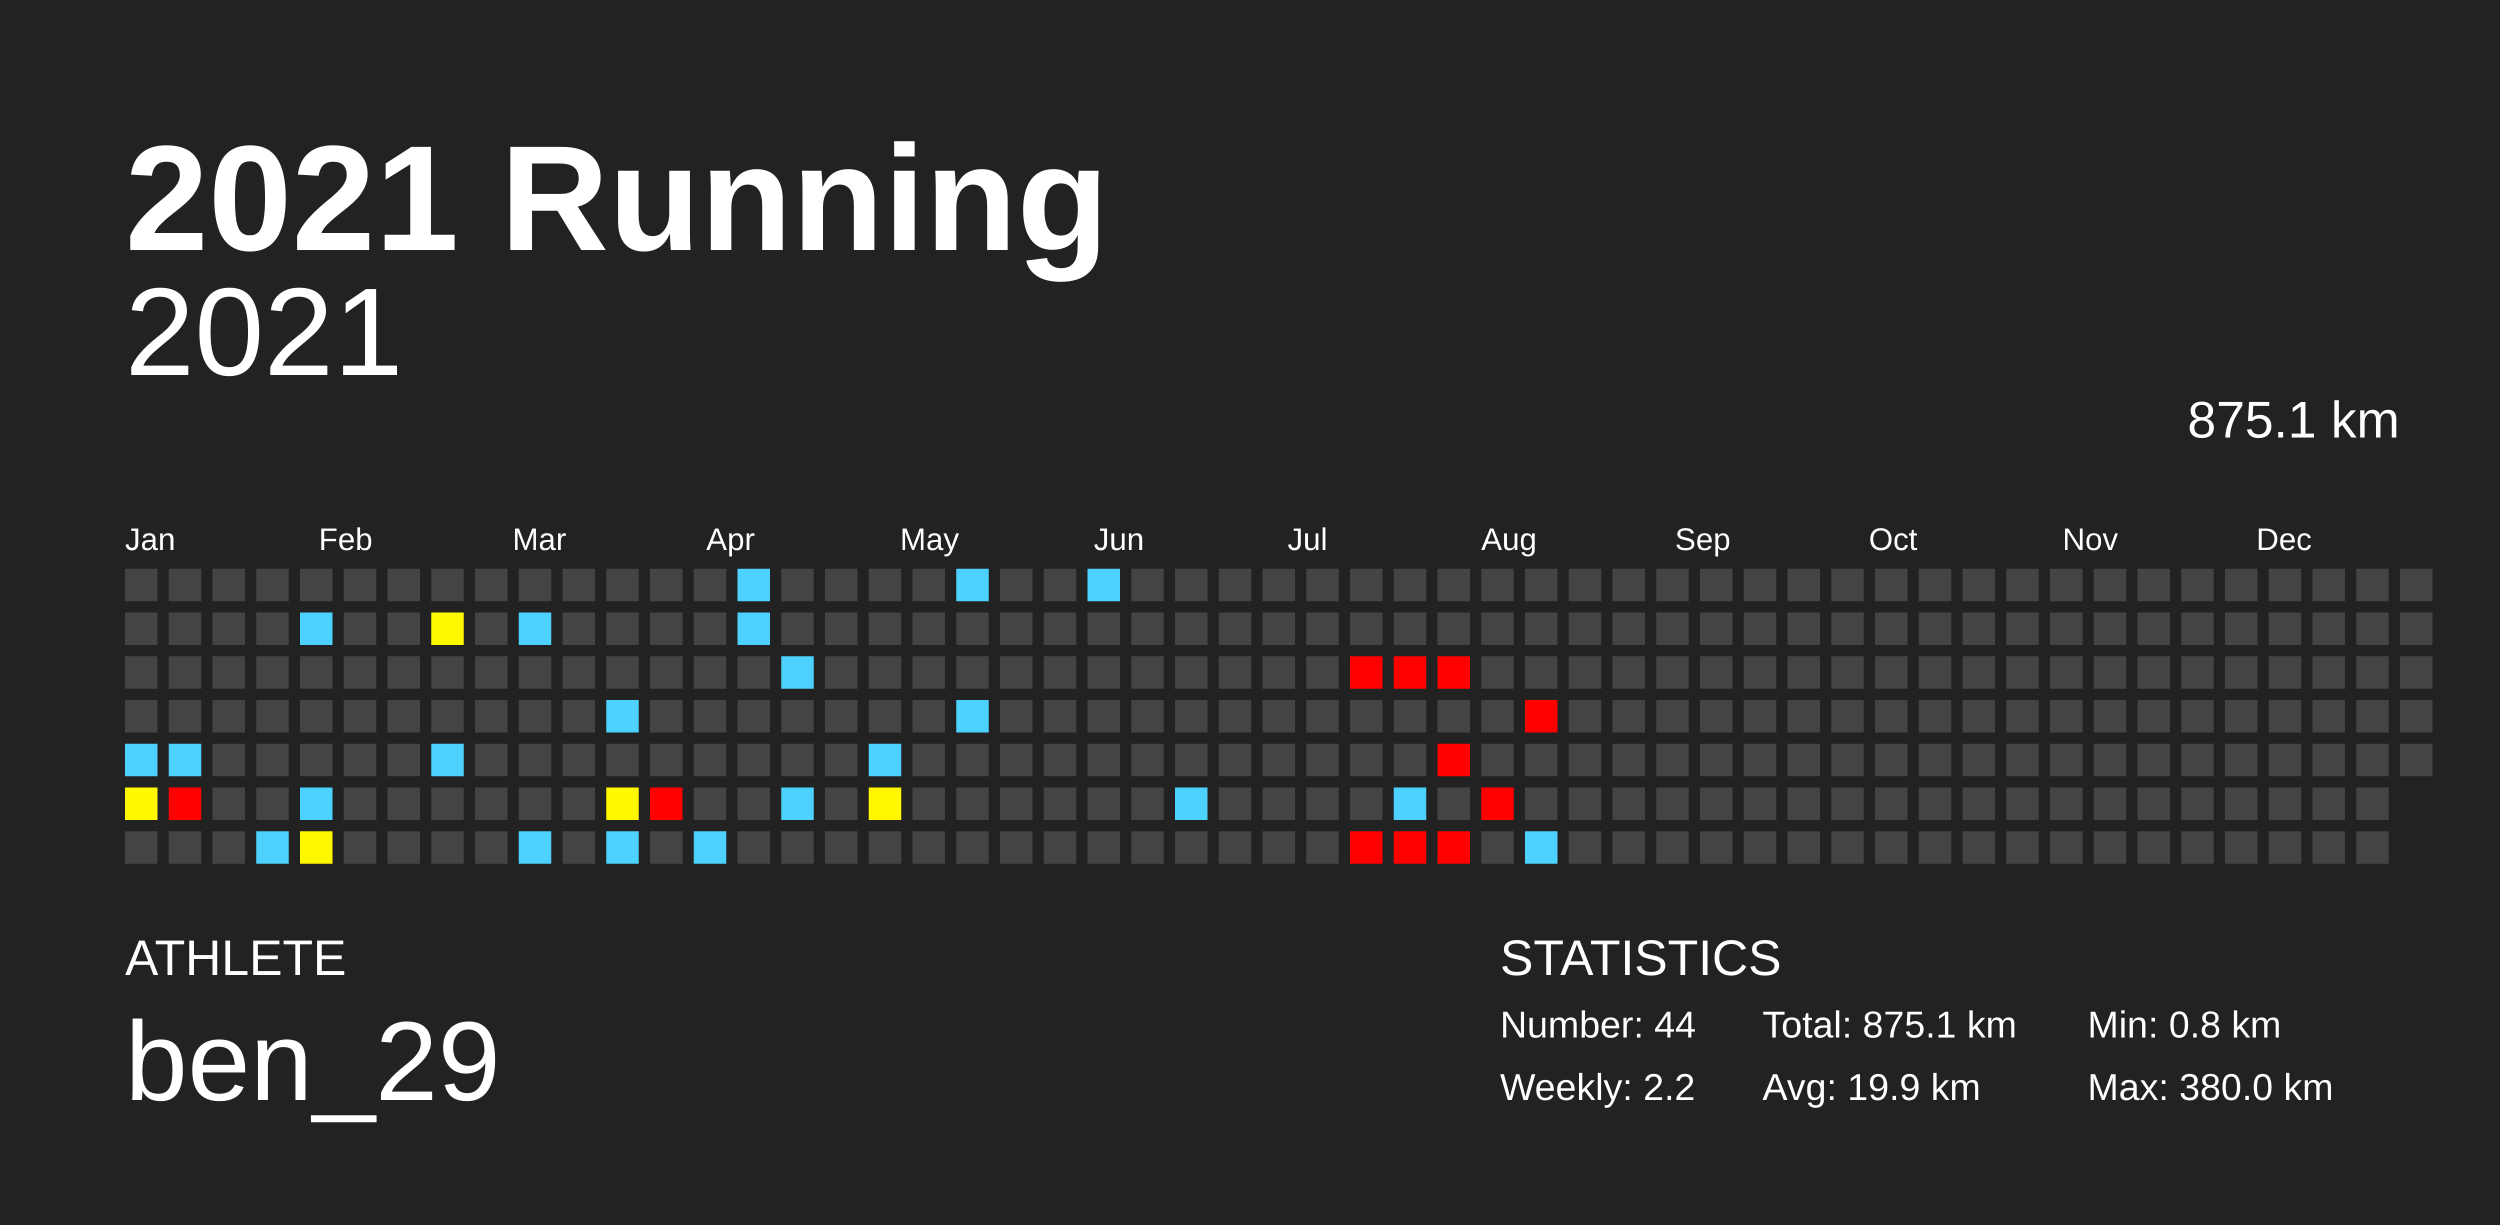
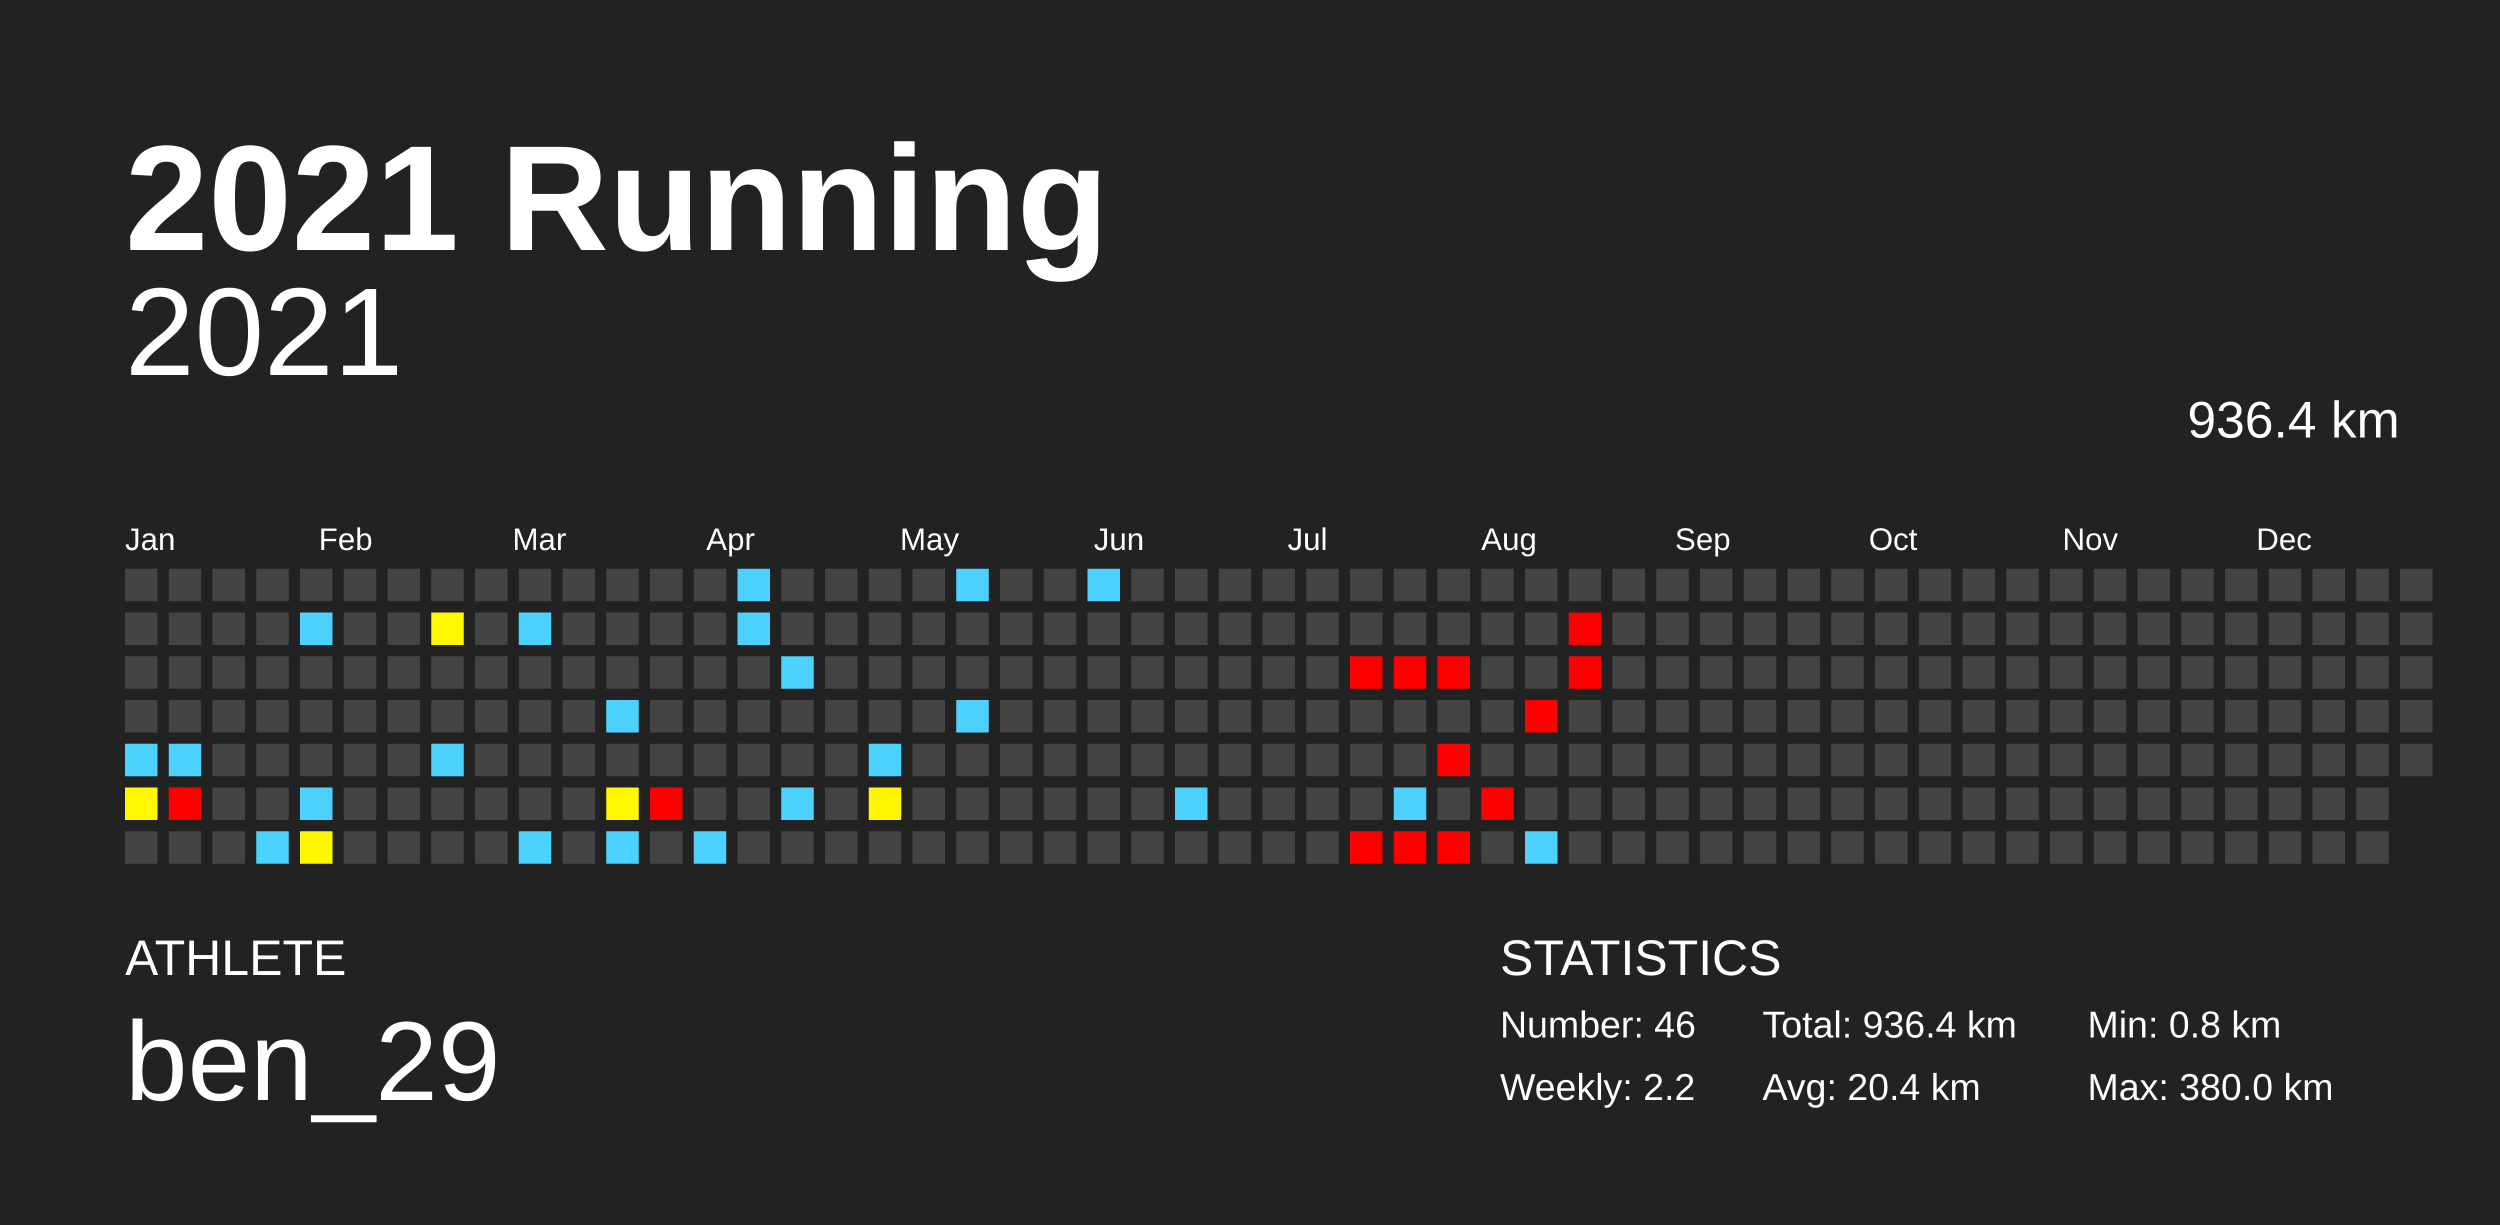
<svg xmlns="http://www.w3.org/2000/svg" baseProfile="full" height="98mm" version="1.1" viewBox="0,0,200,98" width="200mm">
  <defs />
  <rect fill="#222222" height="98" width="200" x="0" y="0" />
  <text fill="#FFFFFF" style="font-size:12px; font-family:Arial; font-weight:bold;" x="10" y="20">2021 Running</text>
  <text fill="#FFFFFF" style="font-size:4px; font-family:Arial" x="10" y="78">ATHLETE</text>
  <text fill="#FFFFFF" style="font-size:9px; font-family:Arial" x="10" y="88">ben_29</text>
  <text fill="#FFFFFF" style="font-size:4px; font-family:Arial" x="120" y="78">STATISTICS</text>
-   <text fill="#FFFFFF" style="font-size:3px; font-family:Arial" x="120" y="83">Number: 44</text>
+   <text fill="#FFFFFF" style="font-size:3px; font-family:Arial" x="120" y="83">Number: 46</text>
  <text fill="#FFFFFF" style="font-size:3px; font-family:Arial" x="120" y="88">Weekly: 2.2</text>
-   <text fill="#FFFFFF" style="font-size:3px; font-family:Arial" x="141" y="83">Total: 875.1 km</text>
-   <text fill="#FFFFFF" style="font-size:3px; font-family:Arial" x="141" y="88">Avg: 19.9 km</text>
+   <text fill="#FFFFFF" style="font-size:3px; font-family:Arial" x="141" y="83">Total: 936.4 km</text>
+   <text fill="#FFFFFF" style="font-size:3px; font-family:Arial" x="141" y="88">Avg: 20.4 km</text>
  <text fill="#FFFFFF" style="font-size:3px; font-family:Arial" x="167" y="83">Min: 0.8 km</text>
  <text fill="#FFFFFF" style="font-size:3px; font-family:Arial" x="167" y="88">Max: 380.0 km</text>
  <text alignment-baseline="hanging" fill="#FFFFFF" style="font-size:10.0px; font-family:Arial;" x="10" y="30">2021</text>
-   <text alignment-baseline="hanging" fill="#FFFFFF" style="font-size:4.125px; font-family:Arial;" x="175" y="35">875.1 km</text>
+   <text alignment-baseline="hanging" fill="#FFFFFF" style="font-size:4.125px; font-family:Arial;" x="175" y="35">936.4 km</text>
  <text fill="#FFFFFF" style="font-size:2.5px; font-family:Arial" x="10.0" y="44">Jan</text>
  <text fill="#FFFFFF" style="font-size:2.5px; font-family:Arial" x="25.5" y="44">Feb</text>
  <text fill="#FFFFFF" style="font-size:2.5px; font-family:Arial" x="41.0" y="44">Mar</text>
  <text fill="#FFFFFF" style="font-size:2.5px; font-family:Arial" x="56.5" y="44">Apr</text>
  <text fill="#FFFFFF" style="font-size:2.5px; font-family:Arial" x="72.0" y="44">May</text>
  <text fill="#FFFFFF" style="font-size:2.5px; font-family:Arial" x="87.5" y="44">Jun</text>
  <text fill="#FFFFFF" style="font-size:2.5px; font-family:Arial" x="103.0" y="44">Jul</text>
  <text fill="#FFFFFF" style="font-size:2.5px; font-family:Arial" x="118.5" y="44">Aug</text>
  <text fill="#FFFFFF" style="font-size:2.5px; font-family:Arial" x="134.0" y="44">Sep</text>
  <text fill="#FFFFFF" style="font-size:2.5px; font-family:Arial" x="149.5" y="44">Oct</text>
  <text fill="#FFFFFF" style="font-size:2.5px; font-family:Arial" x="165.0" y="44">Nov</text>
  <text fill="#FFFFFF" style="font-size:2.5px; font-family:Arial" x="180.5" y="44">Dec</text>
  <rect fill="#444444" height="2.6" width="2.6" x="10.0" y="45.5" />
  <rect fill="#444444" height="2.6" width="2.6" x="10.0" y="49.0" />
  <rect fill="#444444" height="2.6" width="2.6" x="10.0" y="52.5" />
  <rect fill="#444444" height="2.6" width="2.6" x="10.0" y="56.0" />
  <rect fill="#4dd2ff" height="2.6" width="2.6" x="10.0" y="59.5" />
  <rect fill="#fff800" height="2.6" width="2.6" x="10.0" y="63.0" />
  <rect fill="#444444" height="2.6" width="2.6" x="10.0" y="66.5" />
  <rect fill="#444444" height="2.6" width="2.6" x="13.5" y="45.5" />
  <rect fill="#444444" height="2.6" width="2.6" x="13.5" y="49.0" />
  <rect fill="#444444" height="2.6" width="2.6" x="13.5" y="52.5" />
  <rect fill="#444444" height="2.6" width="2.6" x="13.5" y="56.0" />
  <rect fill="#4dd2ff" height="2.6" width="2.6" x="13.5" y="59.5" />
  <rect fill="red" height="2.6" width="2.6" x="13.5" y="63.0" />
  <rect fill="#444444" height="2.6" width="2.6" x="13.5" y="66.5" />
  <rect fill="#444444" height="2.6" width="2.6" x="17.0" y="45.5" />
  <rect fill="#444444" height="2.6" width="2.6" x="17.0" y="49.0" />
  <rect fill="#444444" height="2.6" width="2.6" x="17.0" y="52.5" />
  <rect fill="#444444" height="2.6" width="2.6" x="17.0" y="56.0" />
  <rect fill="#444444" height="2.6" width="2.6" x="17.0" y="59.5" />
  <rect fill="#444444" height="2.6" width="2.6" x="17.0" y="63.0" />
  <rect fill="#444444" height="2.6" width="2.6" x="17.0" y="66.5" />
  <rect fill="#444444" height="2.6" width="2.6" x="20.5" y="45.5" />
  <rect fill="#444444" height="2.6" width="2.6" x="20.5" y="49.0" />
  <rect fill="#444444" height="2.6" width="2.6" x="20.5" y="52.5" />
  <rect fill="#444444" height="2.6" width="2.6" x="20.5" y="56.0" />
  <rect fill="#444444" height="2.6" width="2.6" x="20.5" y="59.5" />
  <rect fill="#444444" height="2.6" width="2.6" x="20.5" y="63.0" />
  <rect fill="#4dd2ff" height="2.6" width="2.6" x="20.5" y="66.5" />
  <rect fill="#444444" height="2.6" width="2.6" x="24.0" y="45.5" />
  <rect fill="#4dd2ff" height="2.6" width="2.6" x="24.0" y="49.0" />
  <rect fill="#444444" height="2.6" width="2.6" x="24.0" y="52.5" />
  <rect fill="#444444" height="2.6" width="2.6" x="24.0" y="56.0" />
  <rect fill="#444444" height="2.6" width="2.6" x="24.0" y="59.5" />
  <rect fill="#4dd2ff" height="2.6" width="2.6" x="24.0" y="63.0" />
  <rect fill="#fff700" height="2.6" width="2.6" x="24.0" y="66.5" />
  <rect fill="#444444" height="2.6" width="2.6" x="27.5" y="45.5" />
  <rect fill="#444444" height="2.6" width="2.6" x="27.5" y="49.0" />
  <rect fill="#444444" height="2.6" width="2.6" x="27.5" y="52.5" />
  <rect fill="#444444" height="2.6" width="2.6" x="27.5" y="56.0" />
  <rect fill="#444444" height="2.6" width="2.6" x="27.5" y="59.5" />
  <rect fill="#444444" height="2.6" width="2.6" x="27.5" y="63.0" />
  <rect fill="#444444" height="2.6" width="2.6" x="27.5" y="66.5" />
  <rect fill="#444444" height="2.6" width="2.6" x="31.0" y="45.5" />
  <rect fill="#444444" height="2.6" width="2.6" x="31.0" y="49.0" />
  <rect fill="#444444" height="2.6" width="2.6" x="31.0" y="52.5" />
  <rect fill="#444444" height="2.6" width="2.6" x="31.0" y="56.0" />
  <rect fill="#444444" height="2.6" width="2.6" x="31.0" y="59.5" />
  <rect fill="#444444" height="2.6" width="2.6" x="31.0" y="63.0" />
  <rect fill="#444444" height="2.6" width="2.6" x="31.0" y="66.5" />
  <rect fill="#444444" height="2.6" width="2.6" x="34.5" y="45.5" />
  <rect fill="#fff900" height="2.6" width="2.6" x="34.5" y="49.0" />
  <rect fill="#444444" height="2.6" width="2.6" x="34.5" y="52.5" />
  <rect fill="#444444" height="2.6" width="2.6" x="34.5" y="56.0" />
  <rect fill="#4dd2ff" height="2.6" width="2.6" x="34.5" y="59.5" />
  <rect fill="#444444" height="2.6" width="2.6" x="34.5" y="63.0" />
  <rect fill="#444444" height="2.6" width="2.6" x="34.5" y="66.5" />
  <rect fill="#444444" height="2.6" width="2.6" x="38.0" y="45.5" />
  <rect fill="#444444" height="2.6" width="2.6" x="38.0" y="49.0" />
  <rect fill="#444444" height="2.6" width="2.6" x="38.0" y="52.5" />
  <rect fill="#444444" height="2.6" width="2.6" x="38.0" y="56.0" />
  <rect fill="#444444" height="2.6" width="2.6" x="38.0" y="59.5" />
  <rect fill="#444444" height="2.6" width="2.6" x="38.0" y="63.0" />
  <rect fill="#444444" height="2.6" width="2.6" x="38.0" y="66.5" />
  <rect fill="#444444" height="2.6" width="2.6" x="41.5" y="45.5" />
  <rect fill="#4dd2ff" height="2.6" width="2.6" x="41.5" y="49.0" />
  <rect fill="#444444" height="2.6" width="2.6" x="41.5" y="52.5" />
  <rect fill="#444444" height="2.6" width="2.6" x="41.5" y="56.0" />
  <rect fill="#444444" height="2.6" width="2.6" x="41.5" y="59.5" />
  <rect fill="#444444" height="2.6" width="2.6" x="41.5" y="63.0" />
  <rect fill="#4dd2ff" height="2.6" width="2.6" x="41.5" y="66.5" />
  <rect fill="#444444" height="2.6" width="2.6" x="45.0" y="45.5" />
  <rect fill="#444444" height="2.6" width="2.6" x="45.0" y="49.0" />
  <rect fill="#444444" height="2.6" width="2.6" x="45.0" y="52.5" />
  <rect fill="#444444" height="2.6" width="2.6" x="45.0" y="56.0" />
  <rect fill="#444444" height="2.6" width="2.6" x="45.0" y="59.5" />
  <rect fill="#444444" height="2.6" width="2.6" x="45.0" y="63.0" />
  <rect fill="#444444" height="2.6" width="2.6" x="45.0" y="66.5" />
  <rect fill="#444444" height="2.6" width="2.6" x="48.5" y="45.5" />
  <rect fill="#444444" height="2.6" width="2.6" x="48.5" y="49.0" />
  <rect fill="#444444" height="2.6" width="2.6" x="48.5" y="52.5" />
  <rect fill="#4dd2ff" height="2.6" width="2.6" x="48.5" y="56.0" />
  <rect fill="#444444" height="2.6" width="2.6" x="48.5" y="59.5" />
  <rect fill="#fff800" height="2.6" width="2.6" x="48.5" y="63.0" />
  <rect fill="#4dd2ff" height="2.6" width="2.6" x="48.5" y="66.5" />
  <rect fill="#444444" height="2.6" width="2.6" x="52.0" y="45.5" />
  <rect fill="#444444" height="2.6" width="2.6" x="52.0" y="49.0" />
  <rect fill="#444444" height="2.6" width="2.6" x="52.0" y="52.5" />
  <rect fill="#444444" height="2.6" width="2.6" x="52.0" y="56.0" />
  <rect fill="#444444" height="2.6" width="2.6" x="52.0" y="59.5" />
  <rect fill="red" height="2.6" width="2.6" x="52.0" y="63.0" />
  <rect fill="#444444" height="2.6" width="2.6" x="52.0" y="66.5" />
  <rect fill="#444444" height="2.6" width="2.6" x="55.5" y="45.5" />
  <rect fill="#444444" height="2.6" width="2.6" x="55.5" y="49.0" />
  <rect fill="#444444" height="2.6" width="2.6" x="55.5" y="52.5" />
  <rect fill="#444444" height="2.6" width="2.6" x="55.5" y="56.0" />
  <rect fill="#444444" height="2.6" width="2.6" x="55.5" y="59.5" />
  <rect fill="#444444" height="2.6" width="2.6" x="55.5" y="63.0" />
  <rect fill="#4dd2ff" height="2.6" width="2.6" x="55.5" y="66.5" />
  <rect fill="#4dd2ff" height="2.6" width="2.6" x="59.0" y="45.5" />
  <rect fill="#4dd2ff" height="2.6" width="2.6" x="59.0" y="49.0" />
  <rect fill="#444444" height="2.6" width="2.6" x="59.0" y="52.5" />
  <rect fill="#444444" height="2.6" width="2.6" x="59.0" y="56.0" />
  <rect fill="#444444" height="2.6" width="2.6" x="59.0" y="59.5" />
  <rect fill="#444444" height="2.6" width="2.6" x="59.0" y="63.0" />
  <rect fill="#444444" height="2.6" width="2.6" x="59.0" y="66.5" />
  <rect fill="#444444" height="2.6" width="2.6" x="62.5" y="45.5" />
  <rect fill="#444444" height="2.6" width="2.6" x="62.5" y="49.0" />
  <rect fill="#4dd2ff" height="2.6" width="2.6" x="62.5" y="52.5" />
  <rect fill="#444444" height="2.6" width="2.6" x="62.5" y="56.0" />
  <rect fill="#444444" height="2.6" width="2.6" x="62.5" y="59.5" />
  <rect fill="#4dd2ff" height="2.6" width="2.6" x="62.5" y="63.0" />
  <rect fill="#444444" height="2.6" width="2.6" x="62.5" y="66.5" />
  <rect fill="#444444" height="2.6" width="2.6" x="66.0" y="45.5" />
  <rect fill="#444444" height="2.6" width="2.6" x="66.0" y="49.0" />
  <rect fill="#444444" height="2.6" width="2.6" x="66.0" y="52.5" />
  <rect fill="#444444" height="2.6" width="2.6" x="66.0" y="56.0" />
  <rect fill="#444444" height="2.6" width="2.6" x="66.0" y="59.5" />
  <rect fill="#444444" height="2.6" width="2.6" x="66.0" y="63.0" />
  <rect fill="#444444" height="2.6" width="2.6" x="66.0" y="66.5" />
  <rect fill="#444444" height="2.6" width="2.6" x="69.5" y="45.5" />
  <rect fill="#444444" height="2.6" width="2.6" x="69.5" y="49.0" />
  <rect fill="#444444" height="2.6" width="2.6" x="69.5" y="52.5" />
  <rect fill="#444444" height="2.6" width="2.6" x="69.5" y="56.0" />
  <rect fill="#4dd2ff" height="2.6" width="2.6" x="69.5" y="59.5" />
  <rect fill="#fff600" height="2.6" width="2.6" x="69.5" y="63.0" />
  <rect fill="#444444" height="2.6" width="2.6" x="69.5" y="66.5" />
  <rect fill="#444444" height="2.6" width="2.6" x="73.0" y="45.5" />
  <rect fill="#444444" height="2.6" width="2.6" x="73.0" y="49.0" />
  <rect fill="#444444" height="2.6" width="2.6" x="73.0" y="52.5" />
  <rect fill="#444444" height="2.6" width="2.6" x="73.0" y="56.0" />
  <rect fill="#444444" height="2.6" width="2.6" x="73.0" y="59.5" />
  <rect fill="#444444" height="2.6" width="2.6" x="73.0" y="63.0" />
  <rect fill="#444444" height="2.6" width="2.6" x="73.0" y="66.5" />
  <rect fill="#4dd2ff" height="2.6" width="2.6" x="76.5" y="45.5" />
  <rect fill="#444444" height="2.6" width="2.6" x="76.5" y="49.0" />
  <rect fill="#444444" height="2.6" width="2.6" x="76.5" y="52.5" />
  <rect fill="#4dd2ff" height="2.6" width="2.6" x="76.5" y="56.0" />
  <rect fill="#444444" height="2.6" width="2.6" x="76.5" y="59.5" />
  <rect fill="#444444" height="2.6" width="2.6" x="76.5" y="63.0" />
  <rect fill="#444444" height="2.6" width="2.6" x="76.5" y="66.5" />
  <rect fill="#444444" height="2.6" width="2.6" x="80.0" y="45.5" />
  <rect fill="#444444" height="2.6" width="2.6" x="80.0" y="49.0" />
  <rect fill="#444444" height="2.6" width="2.6" x="80.0" y="52.5" />
  <rect fill="#444444" height="2.6" width="2.6" x="80.0" y="56.0" />
  <rect fill="#444444" height="2.6" width="2.6" x="80.0" y="59.5" />
  <rect fill="#444444" height="2.6" width="2.6" x="80.0" y="63.0" />
  <rect fill="#444444" height="2.6" width="2.6" x="80.0" y="66.5" />
  <rect fill="#444444" height="2.6" width="2.6" x="83.5" y="45.5" />
  <rect fill="#444444" height="2.6" width="2.6" x="83.5" y="49.0" />
  <rect fill="#444444" height="2.6" width="2.6" x="83.5" y="52.5" />
  <rect fill="#444444" height="2.6" width="2.6" x="83.5" y="56.0" />
  <rect fill="#444444" height="2.6" width="2.6" x="83.5" y="59.5" />
  <rect fill="#444444" height="2.6" width="2.6" x="83.5" y="63.0" />
  <rect fill="#444444" height="2.6" width="2.6" x="83.5" y="66.5" />
  <rect fill="#4dd2ff" height="2.6" width="2.6" x="87.0" y="45.5" />
  <rect fill="#444444" height="2.6" width="2.6" x="87.0" y="49.0" />
  <rect fill="#444444" height="2.6" width="2.6" x="87.0" y="52.5" />
  <rect fill="#444444" height="2.6" width="2.6" x="87.0" y="56.0" />
  <rect fill="#444444" height="2.6" width="2.6" x="87.0" y="59.5" />
  <rect fill="#444444" height="2.6" width="2.6" x="87.0" y="63.0" />
  <rect fill="#444444" height="2.6" width="2.6" x="87.0" y="66.5" />
  <rect fill="#444444" height="2.6" width="2.6" x="90.5" y="45.5" />
  <rect fill="#444444" height="2.6" width="2.6" x="90.5" y="49.0" />
  <rect fill="#444444" height="2.6" width="2.6" x="90.5" y="52.5" />
  <rect fill="#444444" height="2.6" width="2.6" x="90.5" y="56.0" />
  <rect fill="#444444" height="2.6" width="2.6" x="90.5" y="59.5" />
  <rect fill="#444444" height="2.6" width="2.6" x="90.5" y="63.0" />
  <rect fill="#444444" height="2.6" width="2.6" x="90.5" y="66.5" />
  <rect fill="#444444" height="2.6" width="2.6" x="94.0" y="45.5" />
  <rect fill="#444444" height="2.6" width="2.6" x="94.0" y="49.0" />
  <rect fill="#444444" height="2.6" width="2.6" x="94.0" y="52.5" />
  <rect fill="#444444" height="2.6" width="2.6" x="94.0" y="56.0" />
  <rect fill="#444444" height="2.6" width="2.6" x="94.0" y="59.5" />
  <rect fill="#4dd2ff" height="2.6" width="2.6" x="94.0" y="63.0" />
  <rect fill="#444444" height="2.6" width="2.6" x="94.0" y="66.5" />
  <rect fill="#444444" height="2.6" width="2.6" x="97.5" y="45.5" />
  <rect fill="#444444" height="2.6" width="2.6" x="97.5" y="49.0" />
  <rect fill="#444444" height="2.6" width="2.6" x="97.5" y="52.5" />
  <rect fill="#444444" height="2.6" width="2.6" x="97.5" y="56.0" />
  <rect fill="#444444" height="2.6" width="2.6" x="97.5" y="59.5" />
  <rect fill="#444444" height="2.6" width="2.6" x="97.5" y="63.0" />
  <rect fill="#444444" height="2.6" width="2.6" x="97.5" y="66.5" />
  <rect fill="#444444" height="2.6" width="2.6" x="101.0" y="45.5" />
  <rect fill="#444444" height="2.6" width="2.6" x="101.0" y="49.0" />
  <rect fill="#444444" height="2.6" width="2.6" x="101.0" y="52.5" />
  <rect fill="#444444" height="2.6" width="2.6" x="101.0" y="56.0" />
  <rect fill="#444444" height="2.6" width="2.6" x="101.0" y="59.5" />
  <rect fill="#444444" height="2.6" width="2.6" x="101.0" y="63.0" />
  <rect fill="#444444" height="2.6" width="2.6" x="101.0" y="66.5" />
  <rect fill="#444444" height="2.6" width="2.6" x="104.5" y="45.5" />
  <rect fill="#444444" height="2.6" width="2.6" x="104.5" y="49.0" />
  <rect fill="#444444" height="2.6" width="2.6" x="104.5" y="52.5" />
  <rect fill="#444444" height="2.6" width="2.6" x="104.5" y="56.0" />
  <rect fill="#444444" height="2.6" width="2.6" x="104.5" y="59.5" />
  <rect fill="#444444" height="2.6" width="2.6" x="104.5" y="63.0" />
  <rect fill="#444444" height="2.6" width="2.6" x="104.5" y="66.5" />
  <rect fill="#444444" height="2.6" width="2.6" x="108.0" y="45.5" />
  <rect fill="#444444" height="2.6" width="2.6" x="108.0" y="49.0" />
  <rect fill="red" height="2.6" width="2.6" x="108.0" y="52.5" />
  <rect fill="#444444" height="2.6" width="2.6" x="108.0" y="56.0" />
  <rect fill="#444444" height="2.6" width="2.6" x="108.0" y="59.5" />
  <rect fill="#444444" height="2.6" width="2.6" x="108.0" y="63.0" />
  <rect fill="red" height="2.6" width="2.6" x="108.0" y="66.5" />
  <rect fill="#444444" height="2.6" width="2.6" x="111.5" y="45.5" />
  <rect fill="#444444" height="2.6" width="2.6" x="111.5" y="49.0" />
  <rect fill="red" height="2.6" width="2.6" x="111.5" y="52.5" />
  <rect fill="#444444" height="2.6" width="2.6" x="111.5" y="56.0" />
  <rect fill="#444444" height="2.6" width="2.6" x="111.5" y="59.5" />
  <rect fill="#4dd2ff" height="2.6" width="2.6" x="111.5" y="63.0" />
  <rect fill="red" height="2.6" width="2.6" x="111.5" y="66.5" />
  <rect fill="#444444" height="2.6" width="2.6" x="115.0" y="45.5" />
  <rect fill="#444444" height="2.6" width="2.6" x="115.0" y="49.0" />
  <rect fill="red" height="2.6" width="2.6" x="115.0" y="52.5" />
  <rect fill="#444444" height="2.6" width="2.6" x="115.0" y="56.0" />
  <rect fill="red" height="2.6" width="2.6" x="115.0" y="59.5" />
  <rect fill="#444444" height="2.6" width="2.6" x="115.0" y="63.0" />
  <rect fill="red" height="2.6" width="2.6" x="115.0" y="66.5" />
  <rect fill="#444444" height="2.6" width="2.6" x="118.5" y="45.5" />
  <rect fill="#444444" height="2.6" width="2.6" x="118.5" y="49.0" />
  <rect fill="#444444" height="2.6" width="2.6" x="118.5" y="52.5" />
  <rect fill="#444444" height="2.6" width="2.6" x="118.5" y="56.0" />
  <rect fill="#444444" height="2.6" width="2.6" x="118.5" y="59.5" />
  <rect fill="red" height="2.6" width="2.6" x="118.5" y="63.0" />
  <rect fill="#444444" height="2.6" width="2.6" x="118.5" y="66.5" />
  <rect fill="#444444" height="2.6" width="2.6" x="122.0" y="45.5" />
  <rect fill="#444444" height="2.6" width="2.6" x="122.0" y="49.0" />
  <rect fill="#444444" height="2.6" width="2.6" x="122.0" y="52.5" />
  <rect fill="red" height="2.6" width="2.6" x="122.0" y="56.0" />
  <rect fill="#444444" height="2.6" width="2.6" x="122.0" y="59.5" />
  <rect fill="#444444" height="2.6" width="2.6" x="122.0" y="63.0" />
  <rect fill="#4dd2ff" height="2.6" width="2.6" x="122.0" y="66.5" />
  <rect fill="#444444" height="2.6" width="2.6" x="125.5" y="45.5" />
-   <rect fill="#444444" height="2.6" width="2.6" x="125.5" y="49.0" />
-   <rect fill="#444444" height="2.6" width="2.6" x="125.5" y="52.5" />
+   <rect fill="red" height="2.6" width="2.6" x="125.5" y="49.0" />
+   <rect fill="red" height="2.6" width="2.6" x="125.5" y="52.5" />
  <rect fill="#444444" height="2.6" width="2.6" x="125.5" y="56.0" />
  <rect fill="#444444" height="2.6" width="2.6" x="125.5" y="59.5" />
  <rect fill="#444444" height="2.6" width="2.6" x="125.5" y="63.0" />
  <rect fill="#444444" height="2.6" width="2.6" x="125.5" y="66.5" />
  <rect fill="#444444" height="2.6" width="2.6" x="129.0" y="45.5" />
  <rect fill="#444444" height="2.6" width="2.6" x="129.0" y="49.0" />
  <rect fill="#444444" height="2.6" width="2.6" x="129.0" y="52.5" />
  <rect fill="#444444" height="2.6" width="2.6" x="129.0" y="56.0" />
  <rect fill="#444444" height="2.6" width="2.6" x="129.0" y="59.5" />
  <rect fill="#444444" height="2.6" width="2.6" x="129.0" y="63.0" />
  <rect fill="#444444" height="2.6" width="2.6" x="129.0" y="66.5" />
  <rect fill="#444444" height="2.6" width="2.6" x="132.5" y="45.5" />
  <rect fill="#444444" height="2.6" width="2.6" x="132.5" y="49.0" />
  <rect fill="#444444" height="2.6" width="2.6" x="132.5" y="52.5" />
  <rect fill="#444444" height="2.6" width="2.6" x="132.5" y="56.0" />
  <rect fill="#444444" height="2.6" width="2.6" x="132.5" y="59.5" />
  <rect fill="#444444" height="2.6" width="2.6" x="132.5" y="63.0" />
  <rect fill="#444444" height="2.6" width="2.6" x="132.5" y="66.5" />
  <rect fill="#444444" height="2.6" width="2.6" x="136.0" y="45.5" />
  <rect fill="#444444" height="2.6" width="2.6" x="136.0" y="49.0" />
  <rect fill="#444444" height="2.6" width="2.6" x="136.0" y="52.5" />
  <rect fill="#444444" height="2.6" width="2.6" x="136.0" y="56.0" />
  <rect fill="#444444" height="2.6" width="2.6" x="136.0" y="59.5" />
  <rect fill="#444444" height="2.6" width="2.6" x="136.0" y="63.0" />
  <rect fill="#444444" height="2.6" width="2.6" x="136.0" y="66.5" />
  <rect fill="#444444" height="2.6" width="2.6" x="139.5" y="45.5" />
  <rect fill="#444444" height="2.6" width="2.6" x="139.5" y="49.0" />
  <rect fill="#444444" height="2.6" width="2.6" x="139.5" y="52.5" />
  <rect fill="#444444" height="2.6" width="2.6" x="139.5" y="56.0" />
  <rect fill="#444444" height="2.6" width="2.6" x="139.5" y="59.5" />
  <rect fill="#444444" height="2.6" width="2.6" x="139.5" y="63.0" />
  <rect fill="#444444" height="2.6" width="2.6" x="139.5" y="66.5" />
  <rect fill="#444444" height="2.6" width="2.6" x="143.0" y="45.5" />
  <rect fill="#444444" height="2.6" width="2.6" x="143.0" y="49.0" />
  <rect fill="#444444" height="2.6" width="2.6" x="143.0" y="52.5" />
  <rect fill="#444444" height="2.6" width="2.6" x="143.0" y="56.0" />
  <rect fill="#444444" height="2.6" width="2.6" x="143.0" y="59.5" />
  <rect fill="#444444" height="2.6" width="2.6" x="143.0" y="63.0" />
  <rect fill="#444444" height="2.6" width="2.6" x="143.0" y="66.5" />
  <rect fill="#444444" height="2.6" width="2.6" x="146.5" y="45.5" />
  <rect fill="#444444" height="2.6" width="2.6" x="146.5" y="49.0" />
  <rect fill="#444444" height="2.6" width="2.6" x="146.5" y="52.5" />
  <rect fill="#444444" height="2.6" width="2.6" x="146.5" y="56.0" />
  <rect fill="#444444" height="2.6" width="2.6" x="146.5" y="59.5" />
  <rect fill="#444444" height="2.6" width="2.6" x="146.5" y="63.0" />
  <rect fill="#444444" height="2.6" width="2.6" x="146.5" y="66.5" />
  <rect fill="#444444" height="2.6" width="2.6" x="150.0" y="45.5" />
  <rect fill="#444444" height="2.6" width="2.6" x="150.0" y="49.0" />
  <rect fill="#444444" height="2.6" width="2.6" x="150.0" y="52.5" />
  <rect fill="#444444" height="2.6" width="2.6" x="150.0" y="56.0" />
  <rect fill="#444444" height="2.6" width="2.6" x="150.0" y="59.5" />
  <rect fill="#444444" height="2.6" width="2.6" x="150.0" y="63.0" />
  <rect fill="#444444" height="2.6" width="2.6" x="150.0" y="66.5" />
  <rect fill="#444444" height="2.6" width="2.6" x="153.5" y="45.5" />
  <rect fill="#444444" height="2.6" width="2.6" x="153.5" y="49.0" />
  <rect fill="#444444" height="2.6" width="2.6" x="153.5" y="52.5" />
  <rect fill="#444444" height="2.6" width="2.6" x="153.5" y="56.0" />
  <rect fill="#444444" height="2.6" width="2.6" x="153.5" y="59.5" />
  <rect fill="#444444" height="2.6" width="2.6" x="153.5" y="63.0" />
  <rect fill="#444444" height="2.6" width="2.6" x="153.5" y="66.5" />
  <rect fill="#444444" height="2.6" width="2.6" x="157.0" y="45.5" />
  <rect fill="#444444" height="2.6" width="2.6" x="157.0" y="49.0" />
  <rect fill="#444444" height="2.6" width="2.6" x="157.0" y="52.5" />
  <rect fill="#444444" height="2.6" width="2.6" x="157.0" y="56.0" />
  <rect fill="#444444" height="2.6" width="2.6" x="157.0" y="59.5" />
  <rect fill="#444444" height="2.6" width="2.6" x="157.0" y="63.0" />
  <rect fill="#444444" height="2.6" width="2.6" x="157.0" y="66.5" />
  <rect fill="#444444" height="2.6" width="2.6" x="160.5" y="45.5" />
  <rect fill="#444444" height="2.6" width="2.6" x="160.5" y="49.0" />
  <rect fill="#444444" height="2.6" width="2.6" x="160.5" y="52.5" />
  <rect fill="#444444" height="2.6" width="2.6" x="160.5" y="56.0" />
  <rect fill="#444444" height="2.6" width="2.6" x="160.5" y="59.5" />
  <rect fill="#444444" height="2.6" width="2.6" x="160.5" y="63.0" />
  <rect fill="#444444" height="2.6" width="2.6" x="160.5" y="66.5" />
  <rect fill="#444444" height="2.6" width="2.6" x="164.0" y="45.5" />
  <rect fill="#444444" height="2.6" width="2.6" x="164.0" y="49.0" />
  <rect fill="#444444" height="2.6" width="2.6" x="164.0" y="52.5" />
  <rect fill="#444444" height="2.6" width="2.6" x="164.0" y="56.0" />
  <rect fill="#444444" height="2.6" width="2.6" x="164.0" y="59.5" />
  <rect fill="#444444" height="2.6" width="2.6" x="164.0" y="63.0" />
  <rect fill="#444444" height="2.6" width="2.6" x="164.0" y="66.5" />
  <rect fill="#444444" height="2.6" width="2.6" x="167.5" y="45.5" />
  <rect fill="#444444" height="2.6" width="2.6" x="167.5" y="49.0" />
  <rect fill="#444444" height="2.6" width="2.6" x="167.5" y="52.5" />
  <rect fill="#444444" height="2.6" width="2.6" x="167.5" y="56.0" />
  <rect fill="#444444" height="2.6" width="2.6" x="167.5" y="59.5" />
  <rect fill="#444444" height="2.6" width="2.6" x="167.5" y="63.0" />
  <rect fill="#444444" height="2.6" width="2.6" x="167.5" y="66.5" />
  <rect fill="#444444" height="2.6" width="2.6" x="171.0" y="45.5" />
  <rect fill="#444444" height="2.6" width="2.6" x="171.0" y="49.0" />
  <rect fill="#444444" height="2.6" width="2.6" x="171.0" y="52.5" />
  <rect fill="#444444" height="2.6" width="2.6" x="171.0" y="56.0" />
  <rect fill="#444444" height="2.6" width="2.6" x="171.0" y="59.5" />
  <rect fill="#444444" height="2.6" width="2.6" x="171.0" y="63.0" />
  <rect fill="#444444" height="2.6" width="2.6" x="171.0" y="66.5" />
  <rect fill="#444444" height="2.6" width="2.6" x="174.5" y="45.5" />
  <rect fill="#444444" height="2.6" width="2.6" x="174.5" y="49.0" />
  <rect fill="#444444" height="2.6" width="2.6" x="174.5" y="52.5" />
  <rect fill="#444444" height="2.6" width="2.6" x="174.5" y="56.0" />
  <rect fill="#444444" height="2.6" width="2.6" x="174.5" y="59.5" />
  <rect fill="#444444" height="2.6" width="2.6" x="174.5" y="63.0" />
  <rect fill="#444444" height="2.6" width="2.6" x="174.5" y="66.5" />
  <rect fill="#444444" height="2.6" width="2.6" x="178.0" y="45.5" />
  <rect fill="#444444" height="2.6" width="2.6" x="178.0" y="49.0" />
  <rect fill="#444444" height="2.6" width="2.6" x="178.0" y="52.5" />
  <rect fill="#444444" height="2.6" width="2.6" x="178.0" y="56.0" />
  <rect fill="#444444" height="2.6" width="2.6" x="178.0" y="59.5" />
  <rect fill="#444444" height="2.6" width="2.6" x="178.0" y="63.0" />
  <rect fill="#444444" height="2.6" width="2.6" x="178.0" y="66.5" />
  <rect fill="#444444" height="2.6" width="2.6" x="181.5" y="45.5" />
  <rect fill="#444444" height="2.6" width="2.6" x="181.5" y="49.0" />
  <rect fill="#444444" height="2.6" width="2.6" x="181.5" y="52.5" />
  <rect fill="#444444" height="2.6" width="2.6" x="181.5" y="56.0" />
  <rect fill="#444444" height="2.6" width="2.6" x="181.5" y="59.5" />
  <rect fill="#444444" height="2.6" width="2.6" x="181.5" y="63.0" />
  <rect fill="#444444" height="2.6" width="2.6" x="181.5" y="66.5" />
  <rect fill="#444444" height="2.6" width="2.6" x="185.0" y="45.5" />
  <rect fill="#444444" height="2.6" width="2.6" x="185.0" y="49.0" />
  <rect fill="#444444" height="2.6" width="2.6" x="185.0" y="52.5" />
  <rect fill="#444444" height="2.6" width="2.6" x="185.0" y="56.0" />
  <rect fill="#444444" height="2.6" width="2.6" x="185.0" y="59.5" />
  <rect fill="#444444" height="2.6" width="2.6" x="185.0" y="63.0" />
  <rect fill="#444444" height="2.6" width="2.6" x="185.0" y="66.5" />
  <rect fill="#444444" height="2.6" width="2.6" x="188.5" y="45.5" />
  <rect fill="#444444" height="2.6" width="2.6" x="188.5" y="49.0" />
  <rect fill="#444444" height="2.6" width="2.6" x="188.5" y="52.5" />
  <rect fill="#444444" height="2.6" width="2.6" x="188.5" y="56.0" />
  <rect fill="#444444" height="2.6" width="2.6" x="188.5" y="59.5" />
  <rect fill="#444444" height="2.6" width="2.6" x="188.5" y="63.0" />
  <rect fill="#444444" height="2.6" width="2.6" x="188.5" y="66.5" />
  <rect fill="#444444" height="2.6" width="2.6" x="192.0" y="45.5" />
  <rect fill="#444444" height="2.6" width="2.6" x="192.0" y="49.0" />
  <rect fill="#444444" height="2.6" width="2.6" x="192.0" y="52.5" />
  <rect fill="#444444" height="2.6" width="2.6" x="192.0" y="56.0" />
  <rect fill="#444444" height="2.6" width="2.6" x="192.0" y="59.5" />
</svg>
